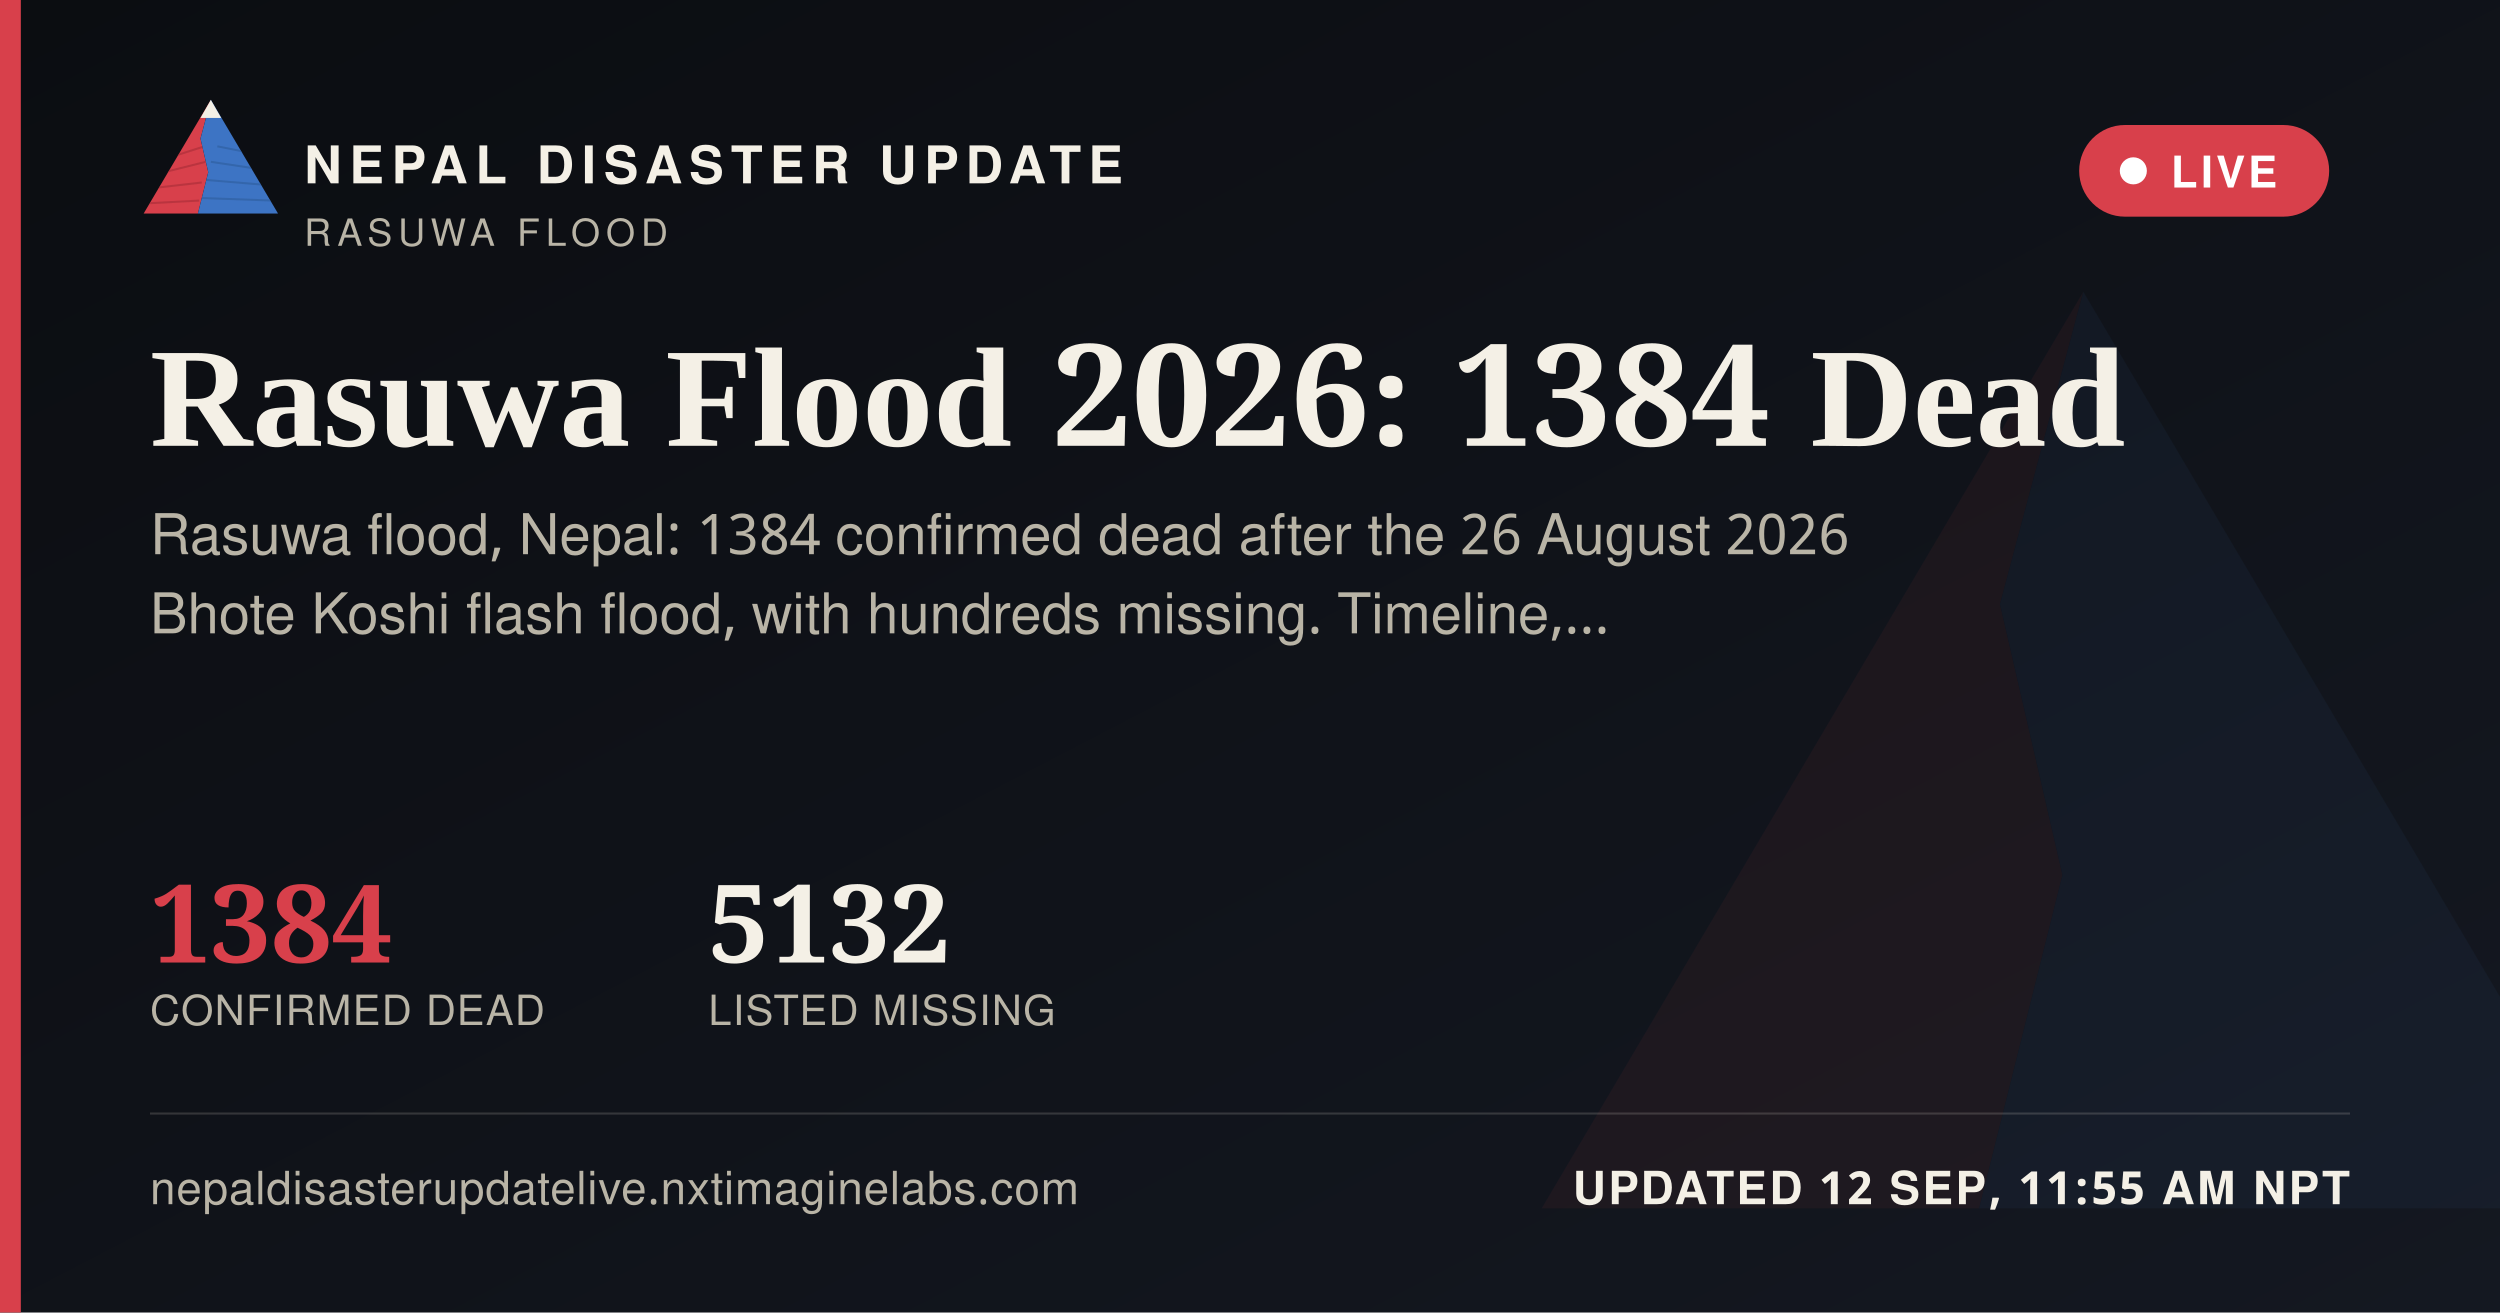
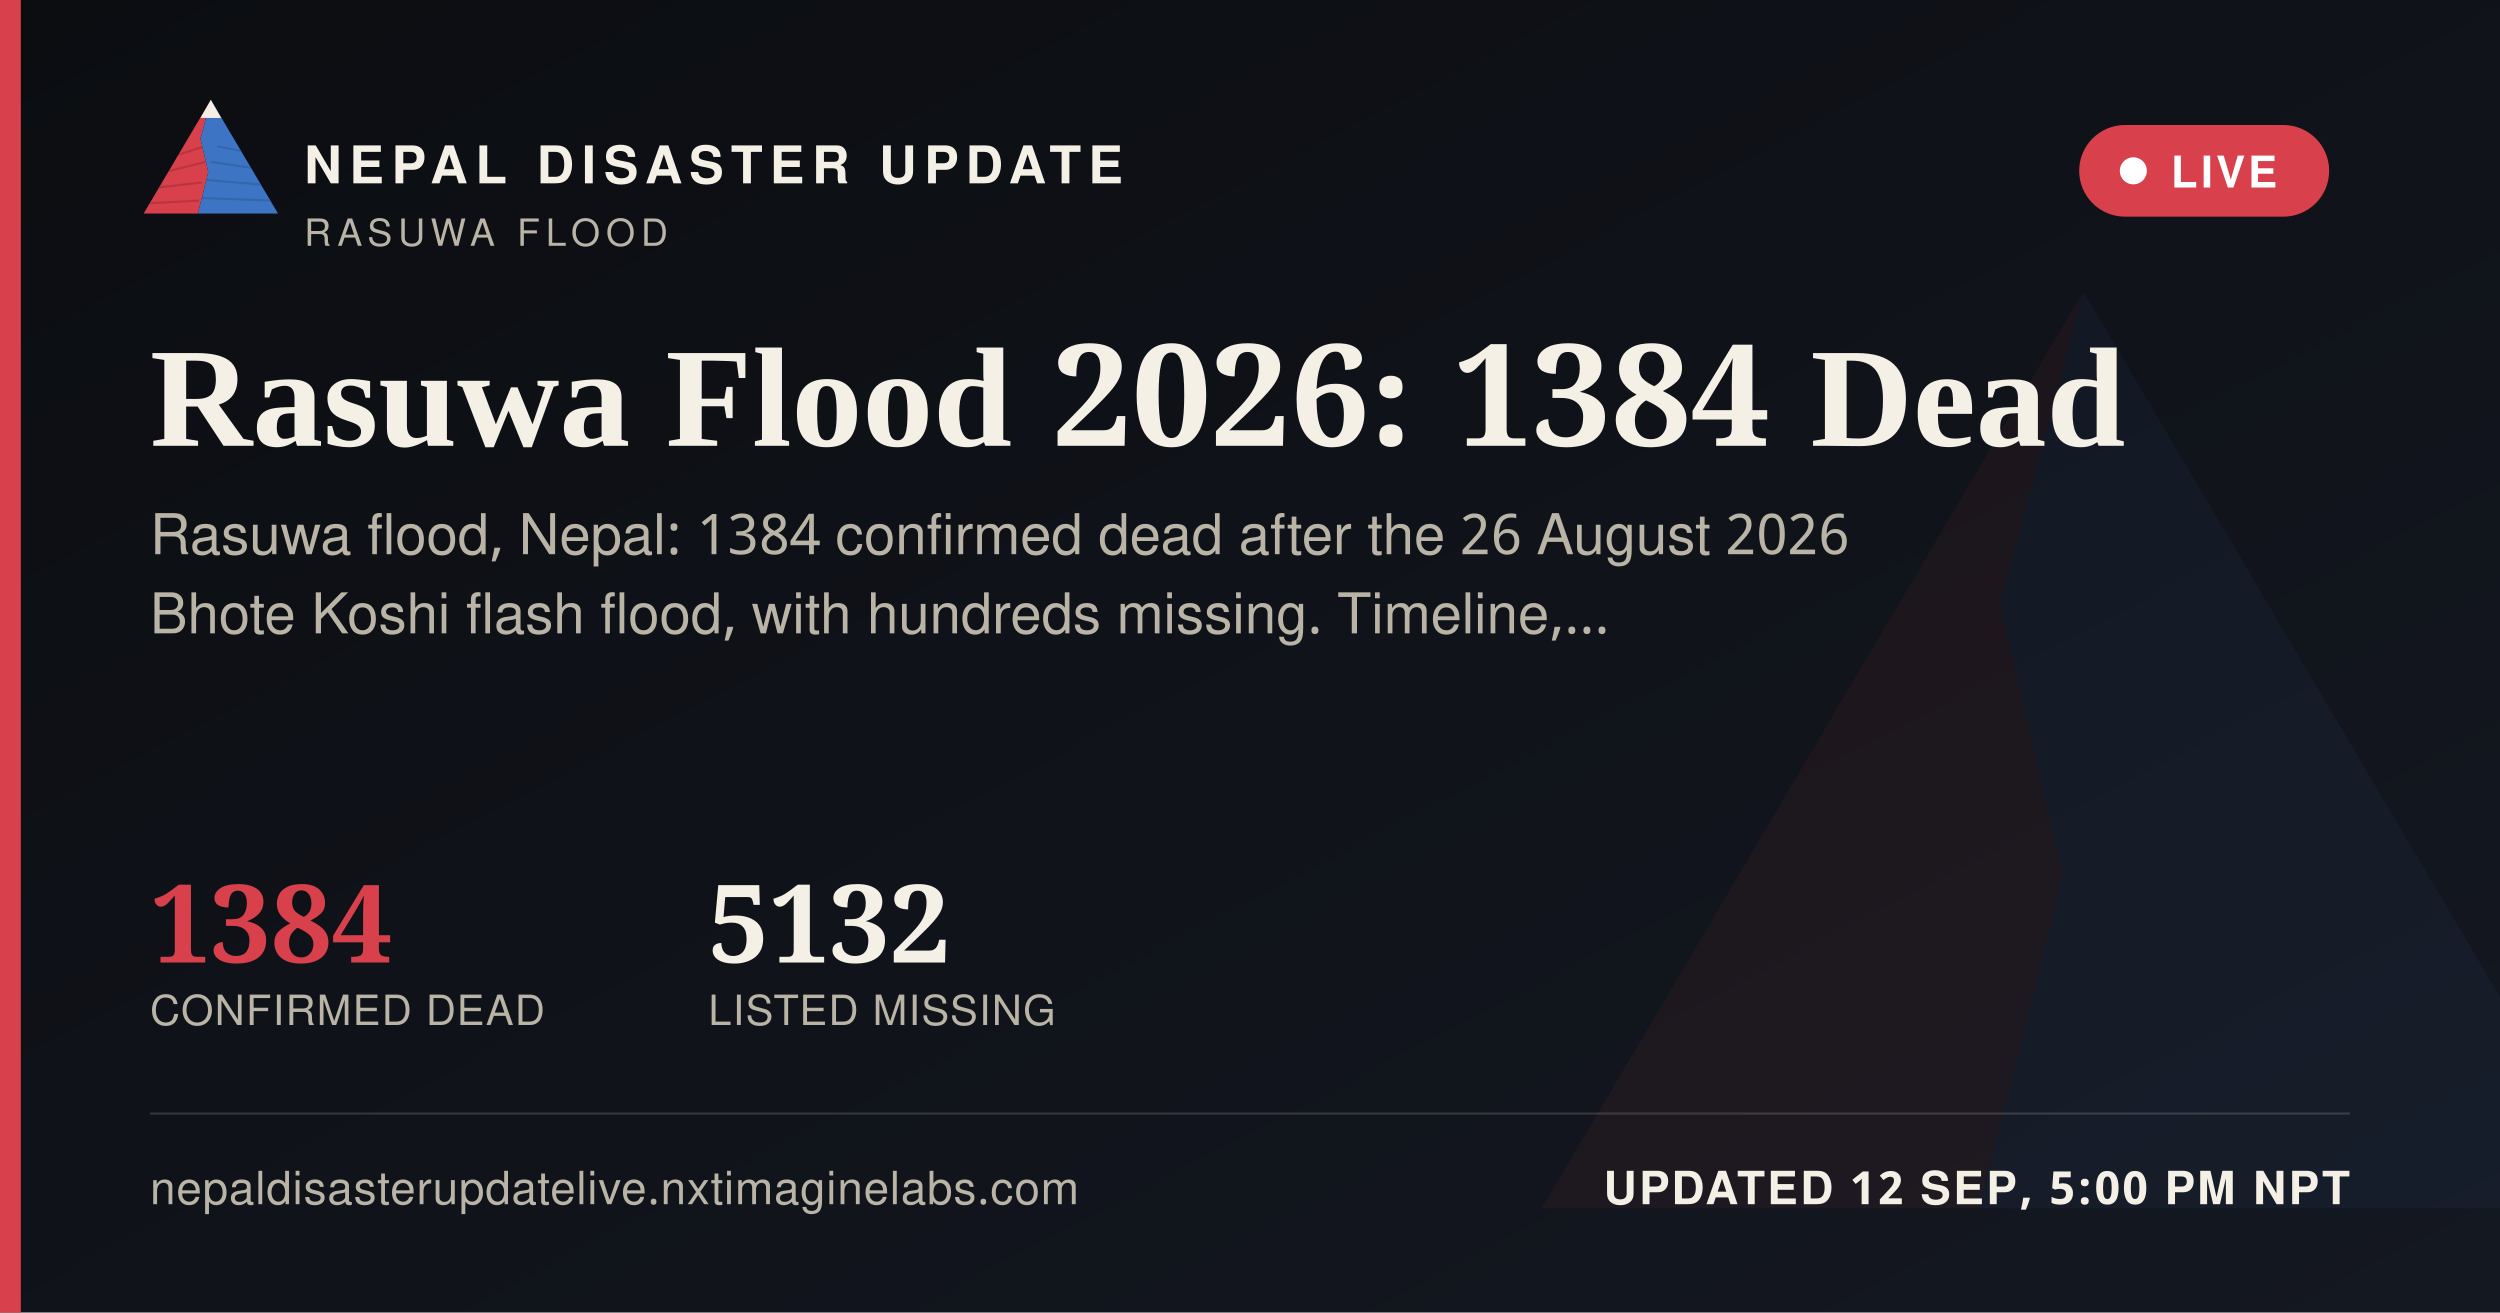
<svg xmlns="http://www.w3.org/2000/svg" width="1200" height="630" viewBox="0 0 1200 630">
  <defs>
    <linearGradient id="ogbg" x1="0" y1="0" x2="1" y2="1">
      <stop offset="0" stop-color="#0B0D11" />
      <stop offset="1" stop-color="#141821" />
    </linearGradient>
  </defs>
  <rect width="1200" height="630" fill="url(#ogbg)" />
  <g transform="translate(700,60) scale(5)" opacity="0.06">
    <polygon points="60,16 52,46 58,72 50,104 8,104" fill="#D8404B" />
    <polygon points="60,16 112,104 50,104 58,72 52,46" fill="#3D74C4" />
  </g>
  <rect x="0" y="0" width="10" height="630" fill="#D8404B" />
  <g transform="translate(64,38) scale(0.62)">
    <g>
      <defs>
        <clipPath id="ogLc">
          <polygon points="60,16 52,46 58,72 50,104 8,104" />
        </clipPath>
        <clipPath id="ogRc">
          <polygon points="60,16 112,104 50,104 58,72 52,46" />
        </clipPath>
      </defs>
      <polygon points="60,16 52,46 58,72 50,104 8,104" fill="#D8404B" />
      <g clip-path="url(#ogLc)" stroke="#A32A34" stroke-width="1.6" fill="none" opacity="0.55">
        <path d="M30,60 L55,52" />
        <path d="M24,72 L56,64" />
        <path d="M18,84 L53,80" />
        <path d="M13,96 L51,94" />
      </g>
      <polygon points="60,16 112,104 50,104 58,72 52,46" fill="#3D74C4" />
      <g clip-path="url(#ogRc)" stroke="#2A5793" stroke-width="1.6" fill="none" opacity="0.5">
        <path d="M65,52 L95,58" />
        <path d="M60,64 L100,70" />
        <path d="M56,78 L104,82" />
        <path d="M52,92 L108,94" />
      </g>
      <polygon points="60,16 52,30 68,30" fill="#F4F0E6" />
    </g>
  </g>
  <text x="146" y="88" font-family="'Public Sans', 'Noto Sans Devanagari', 'Helvetica Neue', Helvetica, Arial, sans-serif" font-size="25" font-weight="800" letter-spacing="3.6" fill="#F4F0E6">NEPAL DISASTER UPDATE</text>
  <text x="146" y="118" font-family="'Public Sans', 'Noto Sans Devanagari', 'Helvetica Neue', Helvetica, Arial, sans-serif" font-size="18" letter-spacing="2.8" fill="#B9B4A6">RASUWA FLOOD</text>
  <g>
    <rect x="998" y="60" width="120" height="44" rx="22" fill="#D8404B" stroke="none" />
    <circle cx="1024" cy="82" r="6.5" fill="#FFFFFF" />
    <text x="1042" y="90" font-family="'Public Sans', 'Noto Sans Devanagari', 'Helvetica Neue', Helvetica, Arial, sans-serif" font-size="21" font-weight="700" letter-spacing="1.6" fill="#FFFFFF">LIVE</text>
  </g>
  <text x="72" y="214" font-family="Newsreader, 'Noto Serif Devanagari', Georgia, 'Times New Roman', serif" font-size="68" font-weight="600" fill="#F4F0E6">Rasuwa Flood 2026: 1384 Dead</text>
  <text x="72" y="266" font-family="'Public Sans', 'Noto Sans Devanagari', 'Helvetica Neue', Helvetica, Arial, sans-serif" font-size="27" fill="#B9B4A6">Rasuwa flood, Nepal: 1384 confirmed dead after the 26 August 2026</text>
  <text x="72" y="304" font-family="'Public Sans', 'Noto Sans Devanagari', 'Helvetica Neue', Helvetica, Arial, sans-serif" font-size="27" fill="#B9B4A6">Bhote Koshi flash flood, with hundreds missing. Timeline,…</text>
  <g transform="translate(72,462)">
    <text x="0" y="0" font-family="Newsreader, 'Noto Serif Devanagari', Georgia, 'Times New Roman', serif" font-size="52" font-weight="600" fill="#D8404B">1384</text>
    <text x="0" y="30" font-family="'Public Sans', 'Noto Sans Devanagari', 'Helvetica Neue', Helvetica, Arial, sans-serif" font-size="20" letter-spacing="0.6" fill="#B9B4A6">CONFIRMED DEAD</text>
    <text x="268" y="0" font-family="Newsreader, 'Noto Serif Devanagari', Georgia, 'Times New Roman', serif" font-size="52" font-weight="600" fill="#F4F0E6">5132</text>
    <text x="268" y="30" font-family="'Public Sans', 'Noto Sans Devanagari', 'Helvetica Neue', Helvetica, Arial, sans-serif" font-size="20" letter-spacing="0.6" fill="#B9B4A6">LISTED MISSING</text>
  </g>
  <rect x="72" y="534" width="1056" height="1" fill="rgba(244,240,230,0.16)" />
  <text x="72" y="578" font-family="'Public Sans', 'Noto Sans Devanagari', 'Helvetica Neue', Helvetica, Arial, sans-serif" font-size="22" fill="#B9B4A6" letter-spacing="0.4">nepaldisasterupdatelive.nxtimaginelabs.com</text>
-   <text x="1128" y="578" text-anchor="end" font-family="'Public Sans', 'Noto Sans Devanagari', 'Helvetica Neue', Helvetica, Arial, sans-serif" font-size="22" font-weight="700" letter-spacing="1.2" fill="#F4F0E6">UPDATED 12 SEP, 11:55 AM NPT</text>
+   <text x="1128" y="578" text-anchor="end" font-family="'Public Sans', 'Noto Sans Devanagari', 'Helvetica Neue', Helvetica, Arial, sans-serif" font-size="22" font-weight="700" letter-spacing="1.2" fill="#F4F0E6">UPDATED 12 SEP, 5:00 PM NPT</text>
</svg>
